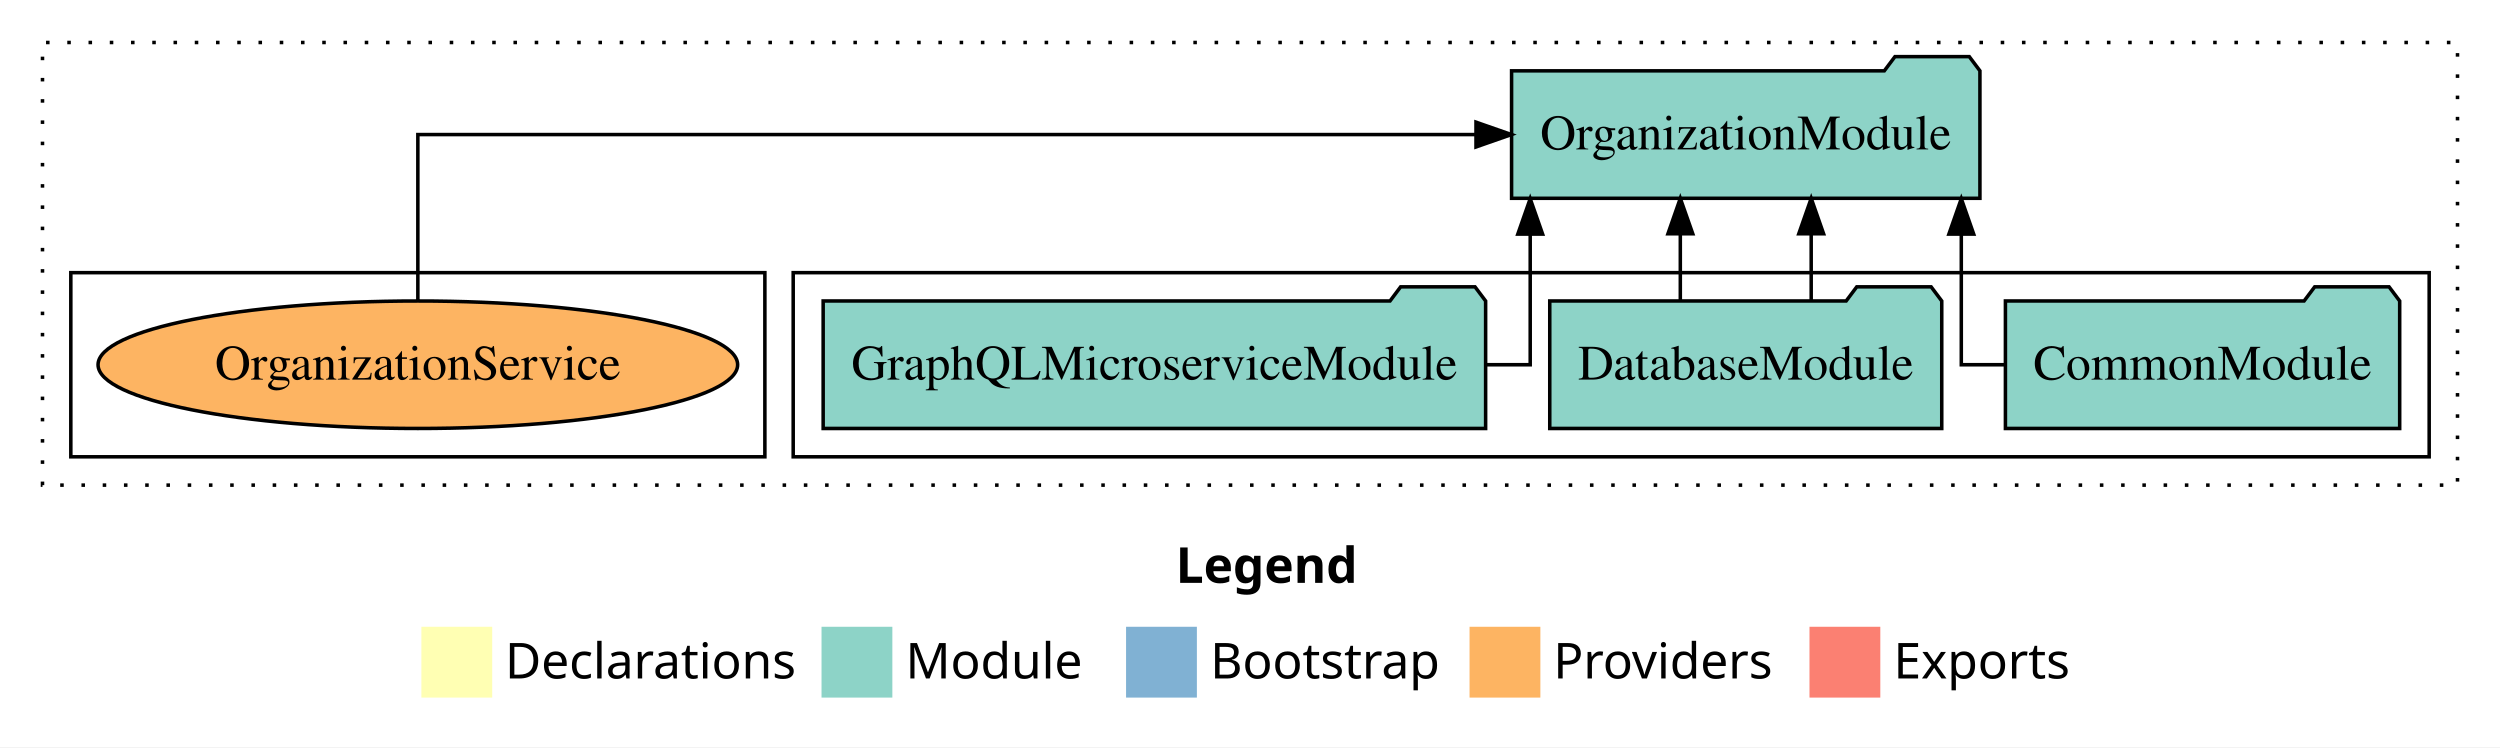
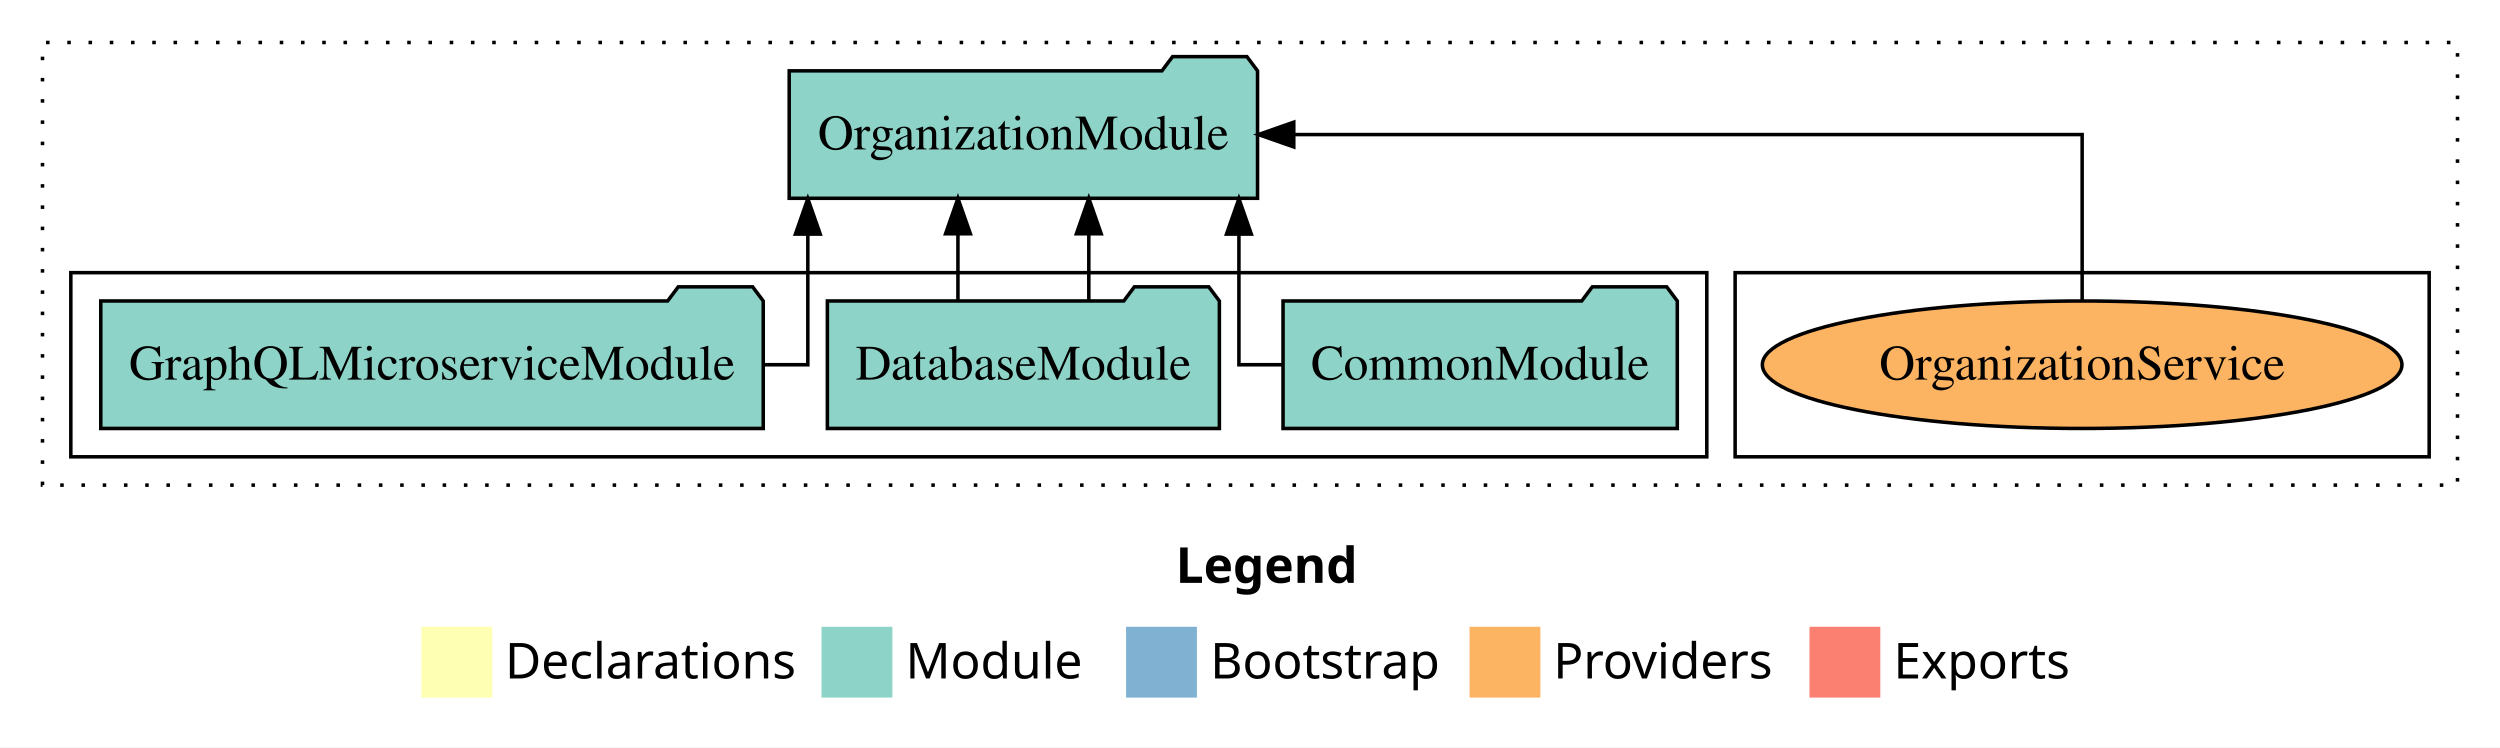
<svg xmlns="http://www.w3.org/2000/svg" width="706pt" height="211pt" viewBox="0.00 0.00 706.00 211.00">
  <g id="graph0" class="graph" transform="scale(1 1) rotate(0) translate(4 207)">
    <polygon fill="white" stroke="transparent" points="-4,4 -4,-207 702,-207 702,4 -4,4" />
    <text text-anchor="start" x="328.01" y="-42.4" font-family="Times-12" font-weight="bold" font-size="14.00">Legend</text>
    <polygon fill="#ffffb3" stroke="transparent" points="115,-10 115,-30 135,-30 135,-10 115,-10" />
    <text text-anchor="start" x="138.63" y="-15.4" font-family="Times-12" font-size="14.00">  Declarations</text>
    <polygon fill="#8dd3c7" stroke="transparent" points="228,-10 228,-30 248,-30 248,-10 228,-10" />
    <text text-anchor="start" x="251.73" y="-15.4" font-family="Times-12" font-size="14.00">  Module</text>
    <polygon fill="#80b1d3" stroke="transparent" points="314,-10 314,-30 334,-30 334,-10 314,-10" />
    <text text-anchor="start" x="337.78" y="-15.4" font-family="Times-12" font-size="14.00">  Bootstrap</text>
    <polygon fill="#fdb462" stroke="transparent" points="411,-10 411,-30 431,-30 431,-10 411,-10" />
    <text text-anchor="start" x="434.67" y="-15.4" font-family="Times-12" font-size="14.00">  Providers</text>
    <polygon fill="#fb8072" stroke="transparent" points="507,-10 507,-30 527,-30 527,-10 507,-10" />
    <text text-anchor="start" x="530.73" y="-15.4" font-family="Times-12" font-size="14.00">  Exports</text>
    <g id="clust1" class="cluster">
      <polygon fill="none" stroke="black" stroke-dasharray="1,5" points="8,-70 8,-195 690,-195 690,-70 8,-70" />
    </g>
+     <g id="clust6" class="cluster">
+       <polygon fill="none" stroke="black" points="486,-78 486,-130 682,-130 682,-78 486,-78" />
+     </g>
    <g id="clust3" class="cluster">
-       <polygon fill="none" stroke="black" points="220,-78 220,-130 682,-130 682,-78 220,-78" />
-     </g>
-     <g id="clust6" class="cluster">
-       <polygon fill="none" stroke="black" points="16,-78 16,-130 212,-130 212,-78 16,-78" />
+       <polygon fill="none" stroke="black" points="16,-78 16,-130 478,-130 478,-78 16,-78" />
    </g>
    <g id="node1" class="node">
-       <polygon fill="#8dd3c7" stroke="black" points="673.67,-122 670.67,-126 649.67,-126 646.67,-122 562.33,-122 562.33,-86 673.67,-86 673.67,-122" />
-       <text text-anchor="middle" x="618" y="-99.8" font-family="Times,serif" font-size="14.00">CommonModule</text>
+       <polygon fill="#8dd3c7" stroke="black" points="469.67,-122 466.67,-126 445.67,-126 442.67,-122 358.33,-122 358.33,-86 469.67,-86 469.67,-122" />
+       <text text-anchor="middle" x="414" y="-99.8" font-family="Times,serif" font-size="14.00">CommonModule</text>
    </g>
    <g id="node4" class="node">
-       <polygon fill="#8dd3c7" stroke="black" points="555.13,-187 552.13,-191 531.13,-191 528.13,-187 422.87,-187 422.87,-151 555.13,-151 555.13,-187" />
-       <text text-anchor="middle" x="489" y="-164.8" font-family="Times,serif" font-size="14.00">OrganizationModule</text>
+       <polygon fill="#8dd3c7" stroke="black" points="351.13,-187 348.13,-191 327.13,-191 324.13,-187 218.87,-187 218.87,-151 351.13,-151 351.13,-187" />
+       <text text-anchor="middle" x="285" y="-164.8" font-family="Times,serif" font-size="14.00">OrganizationModule</text>
    </g>
    <g id="edge1" class="edge">
-       <path fill="none" stroke="black" d="M562.05,-104C554.82,-104 549.87,-104 549.87,-104 549.87,-104 549.87,-140.89 549.87,-140.89" />
-       <polygon fill="black" stroke="black" points="546.37,-140.89 549.87,-150.89 553.37,-140.89 546.37,-140.89" />
+       <path fill="none" stroke="black" d="M358.05,-104C350.82,-104 345.87,-104 345.87,-104 345.87,-104 345.87,-140.89 345.87,-140.89" />
+       <polygon fill="black" stroke="black" points="342.37,-140.89 345.87,-150.89 349.37,-140.89 342.37,-140.89" />
    </g>
    <g id="node2" class="node">
-       <polygon fill="#8dd3c7" stroke="black" points="544.35,-122 541.35,-126 520.35,-126 517.35,-122 433.65,-122 433.65,-86 544.35,-86 544.35,-122" />
-       <text text-anchor="middle" x="489" y="-99.8" font-family="Times,serif" font-size="14.00">DatabaseModule</text>
+       <polygon fill="#8dd3c7" stroke="black" points="340.35,-122 337.35,-126 316.35,-126 313.35,-122 229.65,-122 229.65,-86 340.35,-86 340.35,-122" />
+       <text text-anchor="middle" x="285" y="-99.8" font-family="Times,serif" font-size="14.00">DatabaseModule</text>
    </g>
    <g id="edge2" class="edge">
-       <path fill="none" stroke="black" d="M507.48,-122.11C507.48,-122.11 507.48,-140.99 507.48,-140.99" />
-       <polygon fill="black" stroke="black" points="503.98,-140.99 507.48,-150.99 510.98,-140.99 503.98,-140.99" />
+       <path fill="none" stroke="black" d="M303.48,-122.11C303.48,-122.11 303.48,-140.99 303.48,-140.99" />
+       <polygon fill="black" stroke="black" points="299.98,-140.99 303.48,-150.99 306.98,-140.99 299.98,-140.99" />
    </g>
    <g id="edge3" class="edge">
-       <path fill="none" stroke="black" d="M470.52,-122.11C470.52,-122.11 470.52,-140.99 470.52,-140.99" />
-       <polygon fill="black" stroke="black" points="467.03,-140.99 470.52,-150.99 474.03,-140.99 467.03,-140.99" />
+       <path fill="none" stroke="black" d="M266.52,-122.11C266.52,-122.11 266.52,-140.99 266.52,-140.99" />
+       <polygon fill="black" stroke="black" points="263.03,-140.99 266.52,-150.99 270.03,-140.99 263.03,-140.99" />
    </g>
    <g id="node3" class="node">
-       <polygon fill="#8dd3c7" stroke="black" points="415.54,-122 412.54,-126 391.54,-126 388.54,-122 228.46,-122 228.46,-86 415.54,-86 415.54,-122" />
-       <text text-anchor="middle" x="322" y="-99.8" font-family="Times,serif" font-size="14.00">GraphQLMicroserviceModule</text>
+       <polygon fill="#8dd3c7" stroke="black" points="211.54,-122 208.54,-126 187.54,-126 184.54,-122 24.46,-122 24.46,-86 211.54,-86 211.54,-122" />
+       <text text-anchor="middle" x="118" y="-99.8" font-family="Times,serif" font-size="14.00">GraphQLMicroserviceModule</text>
    </g>
    <g id="edge4" class="edge">
-       <path fill="none" stroke="black" d="M415.54,-104C423.23,-104 428.13,-104 428.13,-104 428.13,-104 428.13,-140.89 428.13,-140.89" />
-       <polygon fill="black" stroke="black" points="424.63,-140.89 428.13,-150.89 431.63,-140.89 424.63,-140.89" />
+       <path fill="none" stroke="black" d="M211.54,-104C219.23,-104 224.13,-104 224.13,-104 224.13,-104 224.13,-140.89 224.13,-140.89" />
+       <polygon fill="black" stroke="black" points="220.63,-140.89 224.13,-150.89 227.63,-140.89 220.63,-140.89" />
    </g>
    <g id="node5" class="node">
-       <ellipse fill="#fdb462" stroke="black" cx="114" cy="-104" rx="90.31" ry="18" />
-       <text text-anchor="middle" x="114" y="-99.8" font-family="Times,serif" font-size="14.00">OrganizationService</text>
+       <ellipse fill="#fdb462" stroke="black" cx="584" cy="-104" rx="90.31" ry="18" />
+       <text text-anchor="middle" x="584" y="-99.8" font-family="Times,serif" font-size="14.00">OrganizationService</text>
    </g>
    <g id="edge5" class="edge">
-       <path fill="none" stroke="black" d="M114,-122.11C114,-141.34 114,-169 114,-169 114,-169 412.82,-169 412.82,-169" />
-       <polygon fill="black" stroke="black" points="412.82,-172.5 422.82,-169 412.82,-165.5 412.82,-172.5" />
+       <path fill="none" stroke="black" d="M584,-122.11C584,-141.34 584,-169 584,-169 584,-169 361.36,-169 361.36,-169" />
+       <polygon fill="black" stroke="black" points="361.36,-165.5 351.36,-169 361.36,-172.5 361.36,-165.5" />
    </g>
  </g>
</svg>
